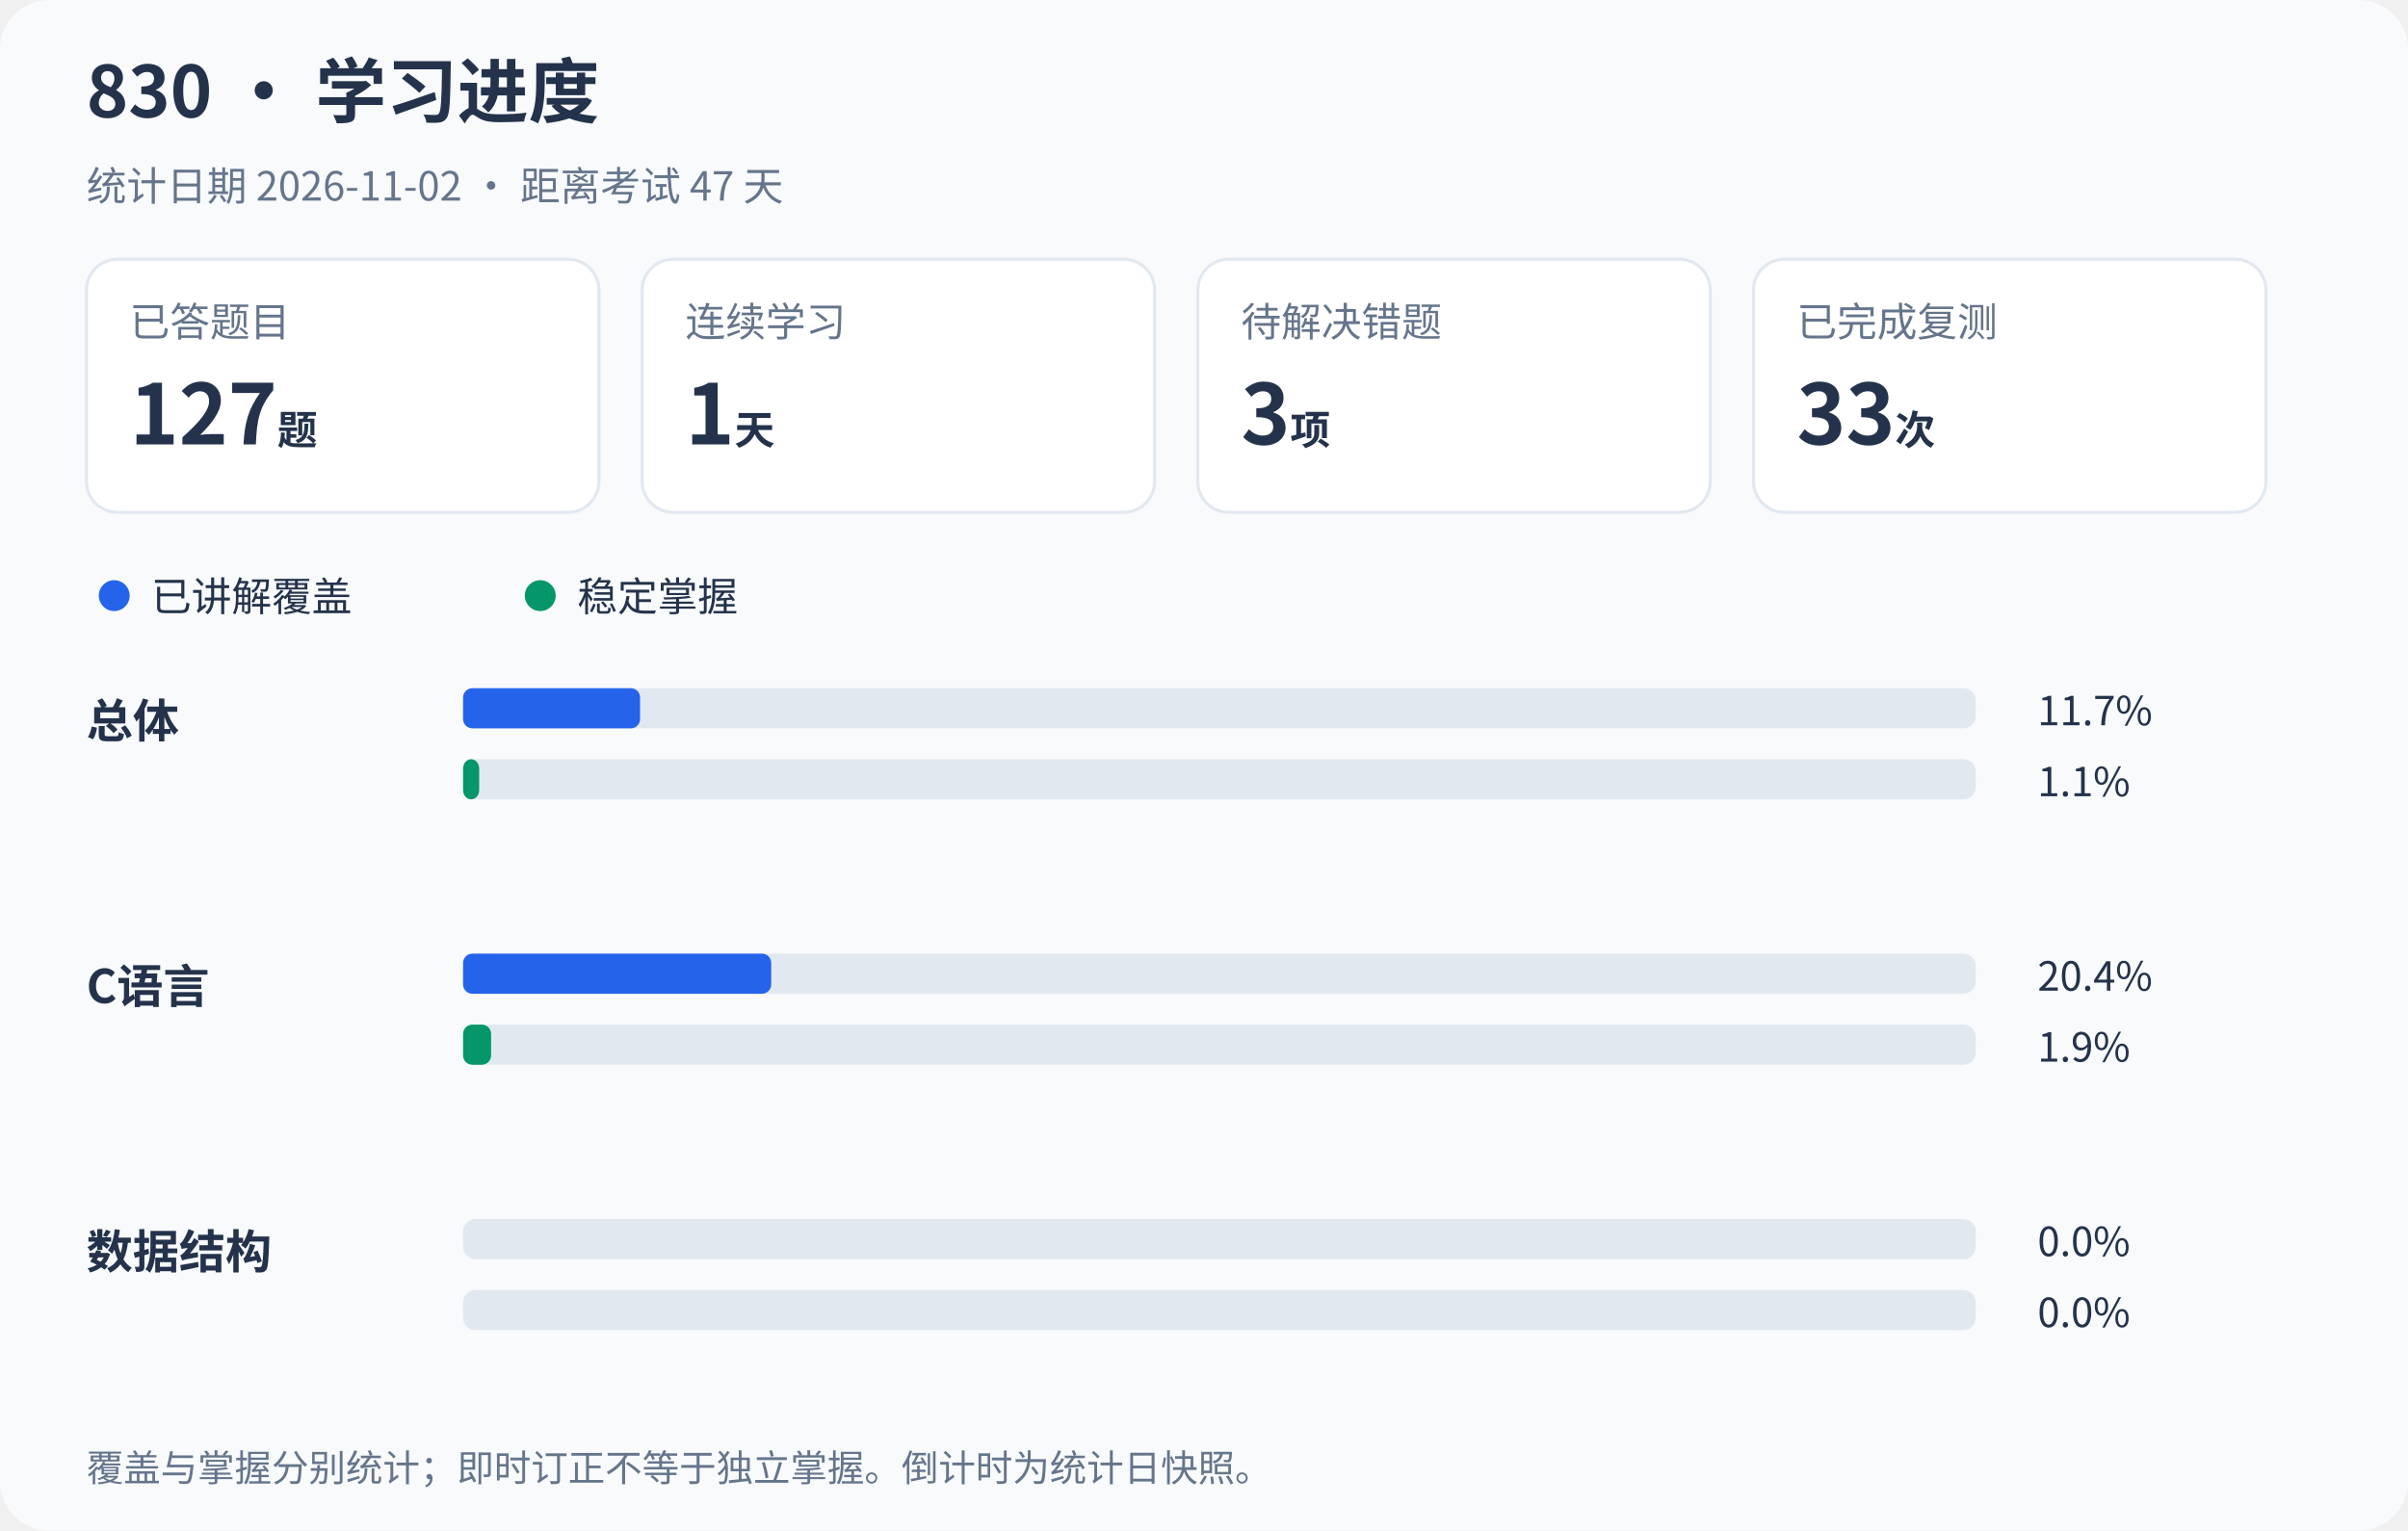
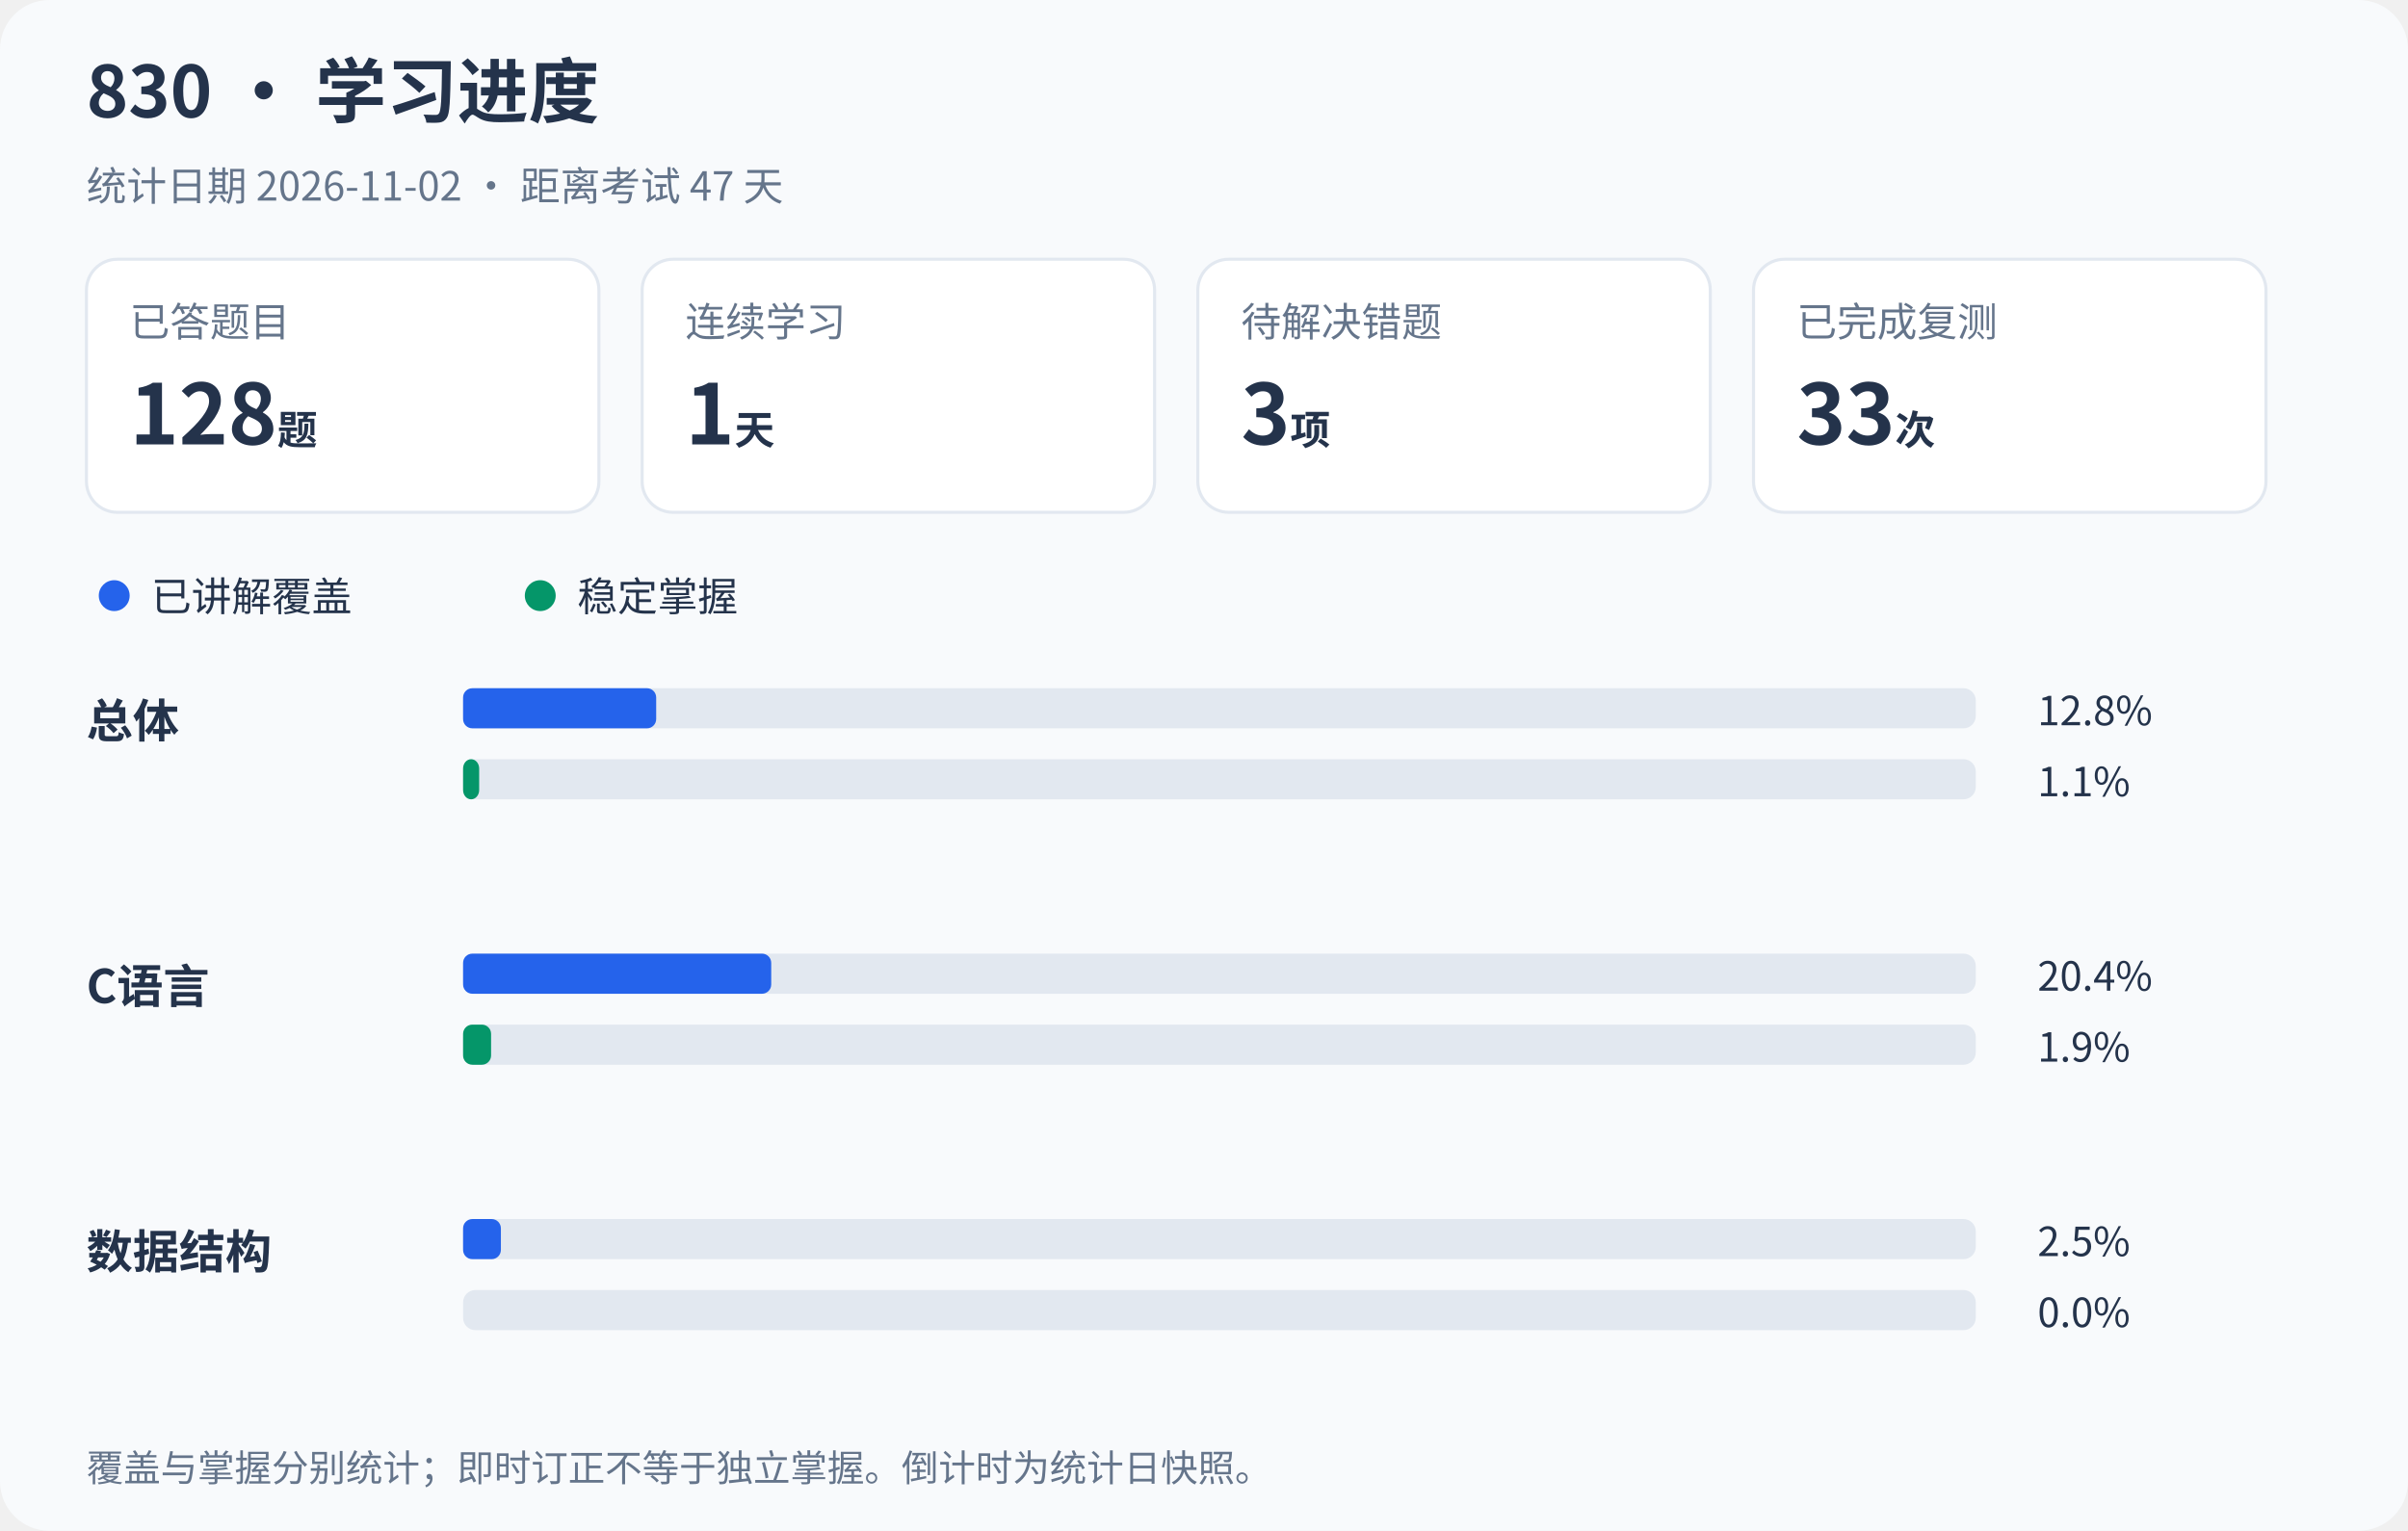
<svg xmlns="http://www.w3.org/2000/svg" width="780" height="496" viewBox="0 0 780 496" role="img" aria-labelledby="title desc">
  <style>text{font-family:system-ui,"Noto Sans CJK SC","Microsoft YaHei",sans-serif;fill:#24334b}.muted{fill:#65758b}.blue{fill:#2563eb}.green{fill:#059669}</style>
  <rect width="100%" height="100%" rx="16" fill="#f8fafc" />
  <text x="28" y="38" font-size="23" font-weight="700">830 · 学习进度</text>
  <text x="28" y="65" class="muted" font-size="13">统计日期 2026-11-02 · 距离考试 47 天</text>
  <rect x="28" y="84" width="166" height="82" rx="10" fill="#fff" stroke="#e2e8f0" />
  <text x="42" y="109" class="muted" font-size="13">已答题目</text>
-   <text x="42" y="144" font-size="27" font-weight="700">127<tspan font-size="13"> 题</tspan>
+   <text x="42" y="144" font-size="27" font-weight="700">128<tspan font-size="13"> 题</tspan>
  </text>
  <rect x="208" y="84" width="166" height="82" rx="10" fill="#fff" stroke="#e2e8f0" />
  <text x="222" y="109" class="muted" font-size="13">连续学习</text>
  <text x="222" y="144" font-size="27" font-weight="700">1<tspan font-size="13"> 天</tspan>
  </text>
  <rect x="388" y="84" width="166" height="82" rx="10" fill="#fff" stroke="#e2e8f0" />
  <text x="402" y="109" class="muted" font-size="13">待解决错题</text>
  <text x="402" y="144" font-size="27" font-weight="700">3<tspan font-size="13"> 项</tspan>
  </text>
  <rect x="568" y="84" width="166" height="82" rx="10" fill="#fff" stroke="#e2e8f0" />
  <text x="582" y="109" class="muted" font-size="13">已完成复测</text>
  <text x="582" y="144" font-size="27" font-weight="700">33<tspan font-size="13"> 次</tspan>
  </text>
  <circle cx="37" cy="193" r="5" fill="#2563eb" />
  <text x="49" y="198" font-size="13">已讲解覆盖</text>
  <circle cx="175" cy="193" r="5" fill="#059669" />
  <text x="187" y="198" font-size="13">稳定掌握</text>
  <text x="28" y="239" font-size="15" font-weight="600">总体</text>
  <rect x="150" y="223" width="490" height="13" rx="4" fill="#e2e8f0" />
-   <rect x="150" y="223" width="57.340" height="13" rx="3" fill="#2563eb" />
-   <text x="660" y="235" font-size="13">11.7%</text>
+   <rect x="150" y="223" width="62.553" height="13" rx="3" fill="#2563eb" />
+   <text x="660" y="235" font-size="13">12.8%</text>
  <rect x="150" y="246" width="490" height="13" rx="4" fill="#e2e8f0" />
  <rect x="150" y="246" width="5.213" height="13" rx="3" fill="#059669" />
  <text x="660" y="258" font-size="13">1.1%</text>
  <text x="28" y="325" font-size="15" font-weight="600">C语言</text>
  <rect x="150" y="309" width="490" height="13" rx="4" fill="#e2e8f0" />
  <rect x="150" y="309" width="99.815" height="13" rx="3" fill="#2563eb" />
  <text x="660" y="321" font-size="13">20.4%</text>
  <rect x="150" y="332" width="490" height="13" rx="4" fill="#e2e8f0" />
  <rect x="150" y="332" width="9.074" height="13" rx="3" fill="#059669" />
  <text x="660" y="344" font-size="13">1.9%</text>
  <text x="28" y="411" font-size="15" font-weight="600">数据结构</text>
  <rect x="150" y="395" width="490" height="13" rx="4" fill="#e2e8f0" />
-   <text x="660" y="407" font-size="13">0.0%</text>
+   <rect x="150" y="395" width="12.250" height="13" rx="3" fill="#2563eb" />
+   <text x="660" y="407" font-size="13">2.5%</text>
  <rect x="150" y="418" width="490" height="13" rx="4" fill="#e2e8f0" />
  <text x="660" y="430" font-size="13">0.0%</text>
  <text x="28" y="480" class="muted" font-size="12">覆盖与掌握分别统计；即时订正不等于独立掌握。倒计时为统计日快照。</text>
</svg>
